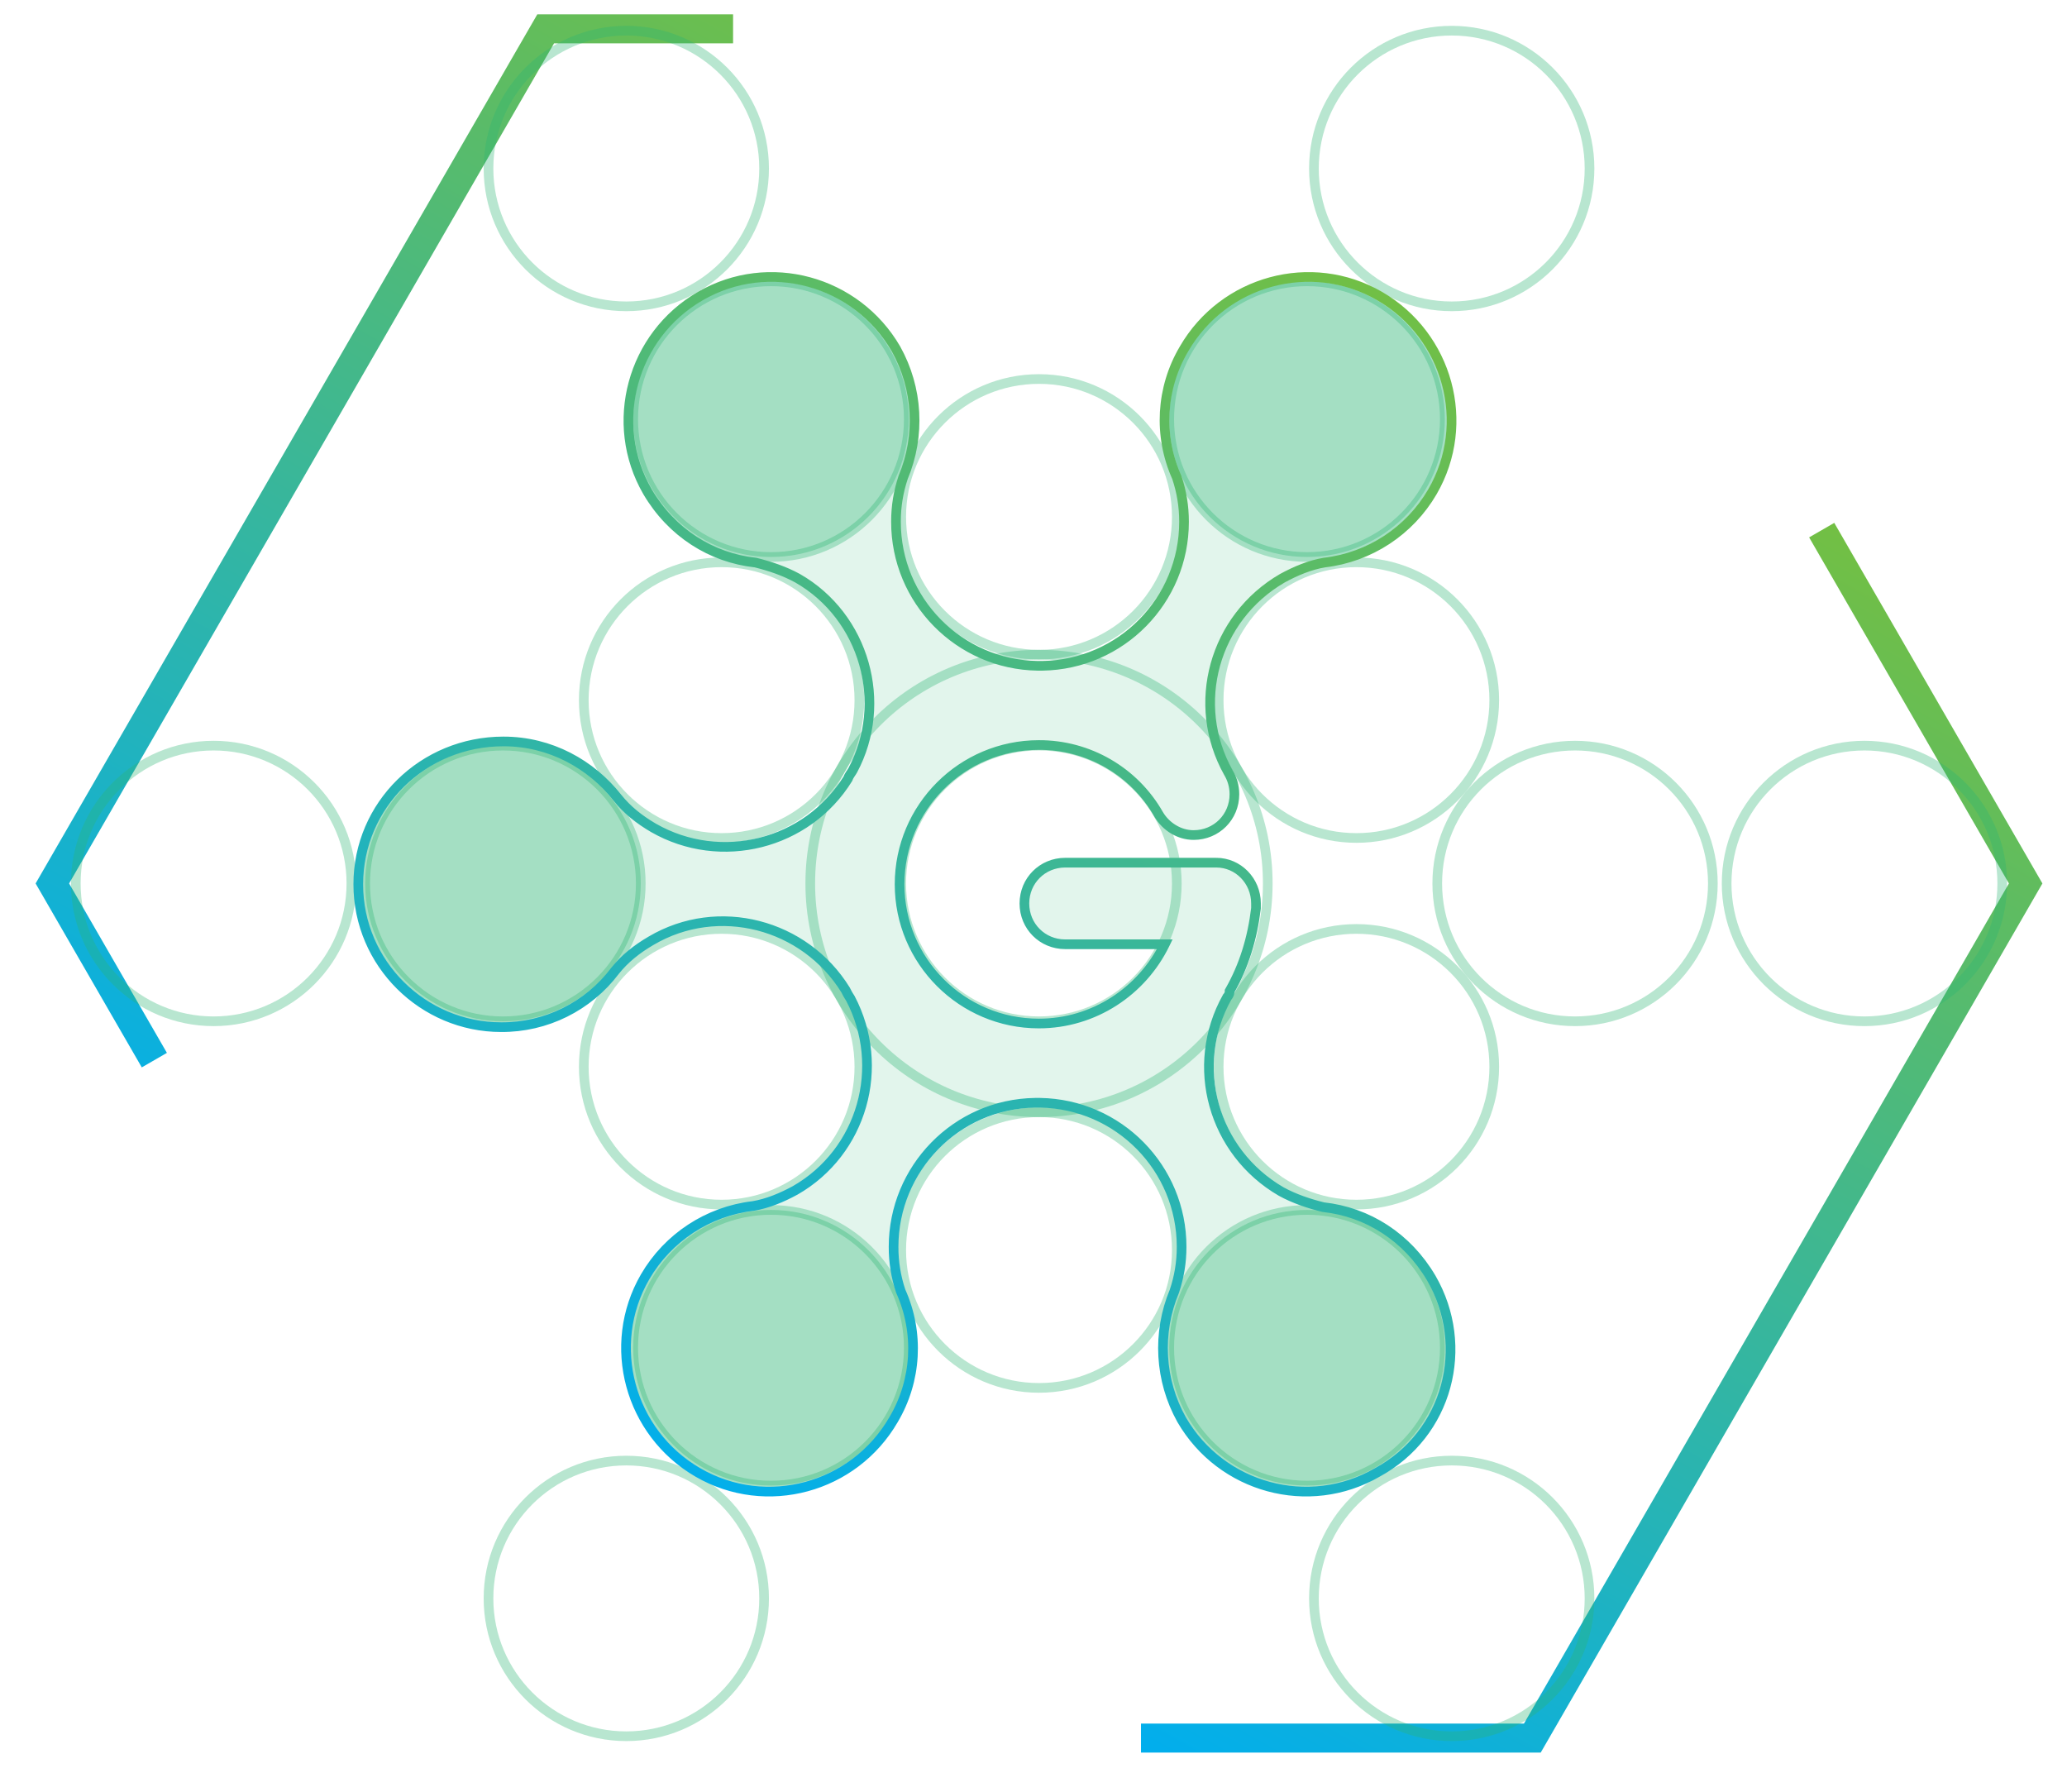
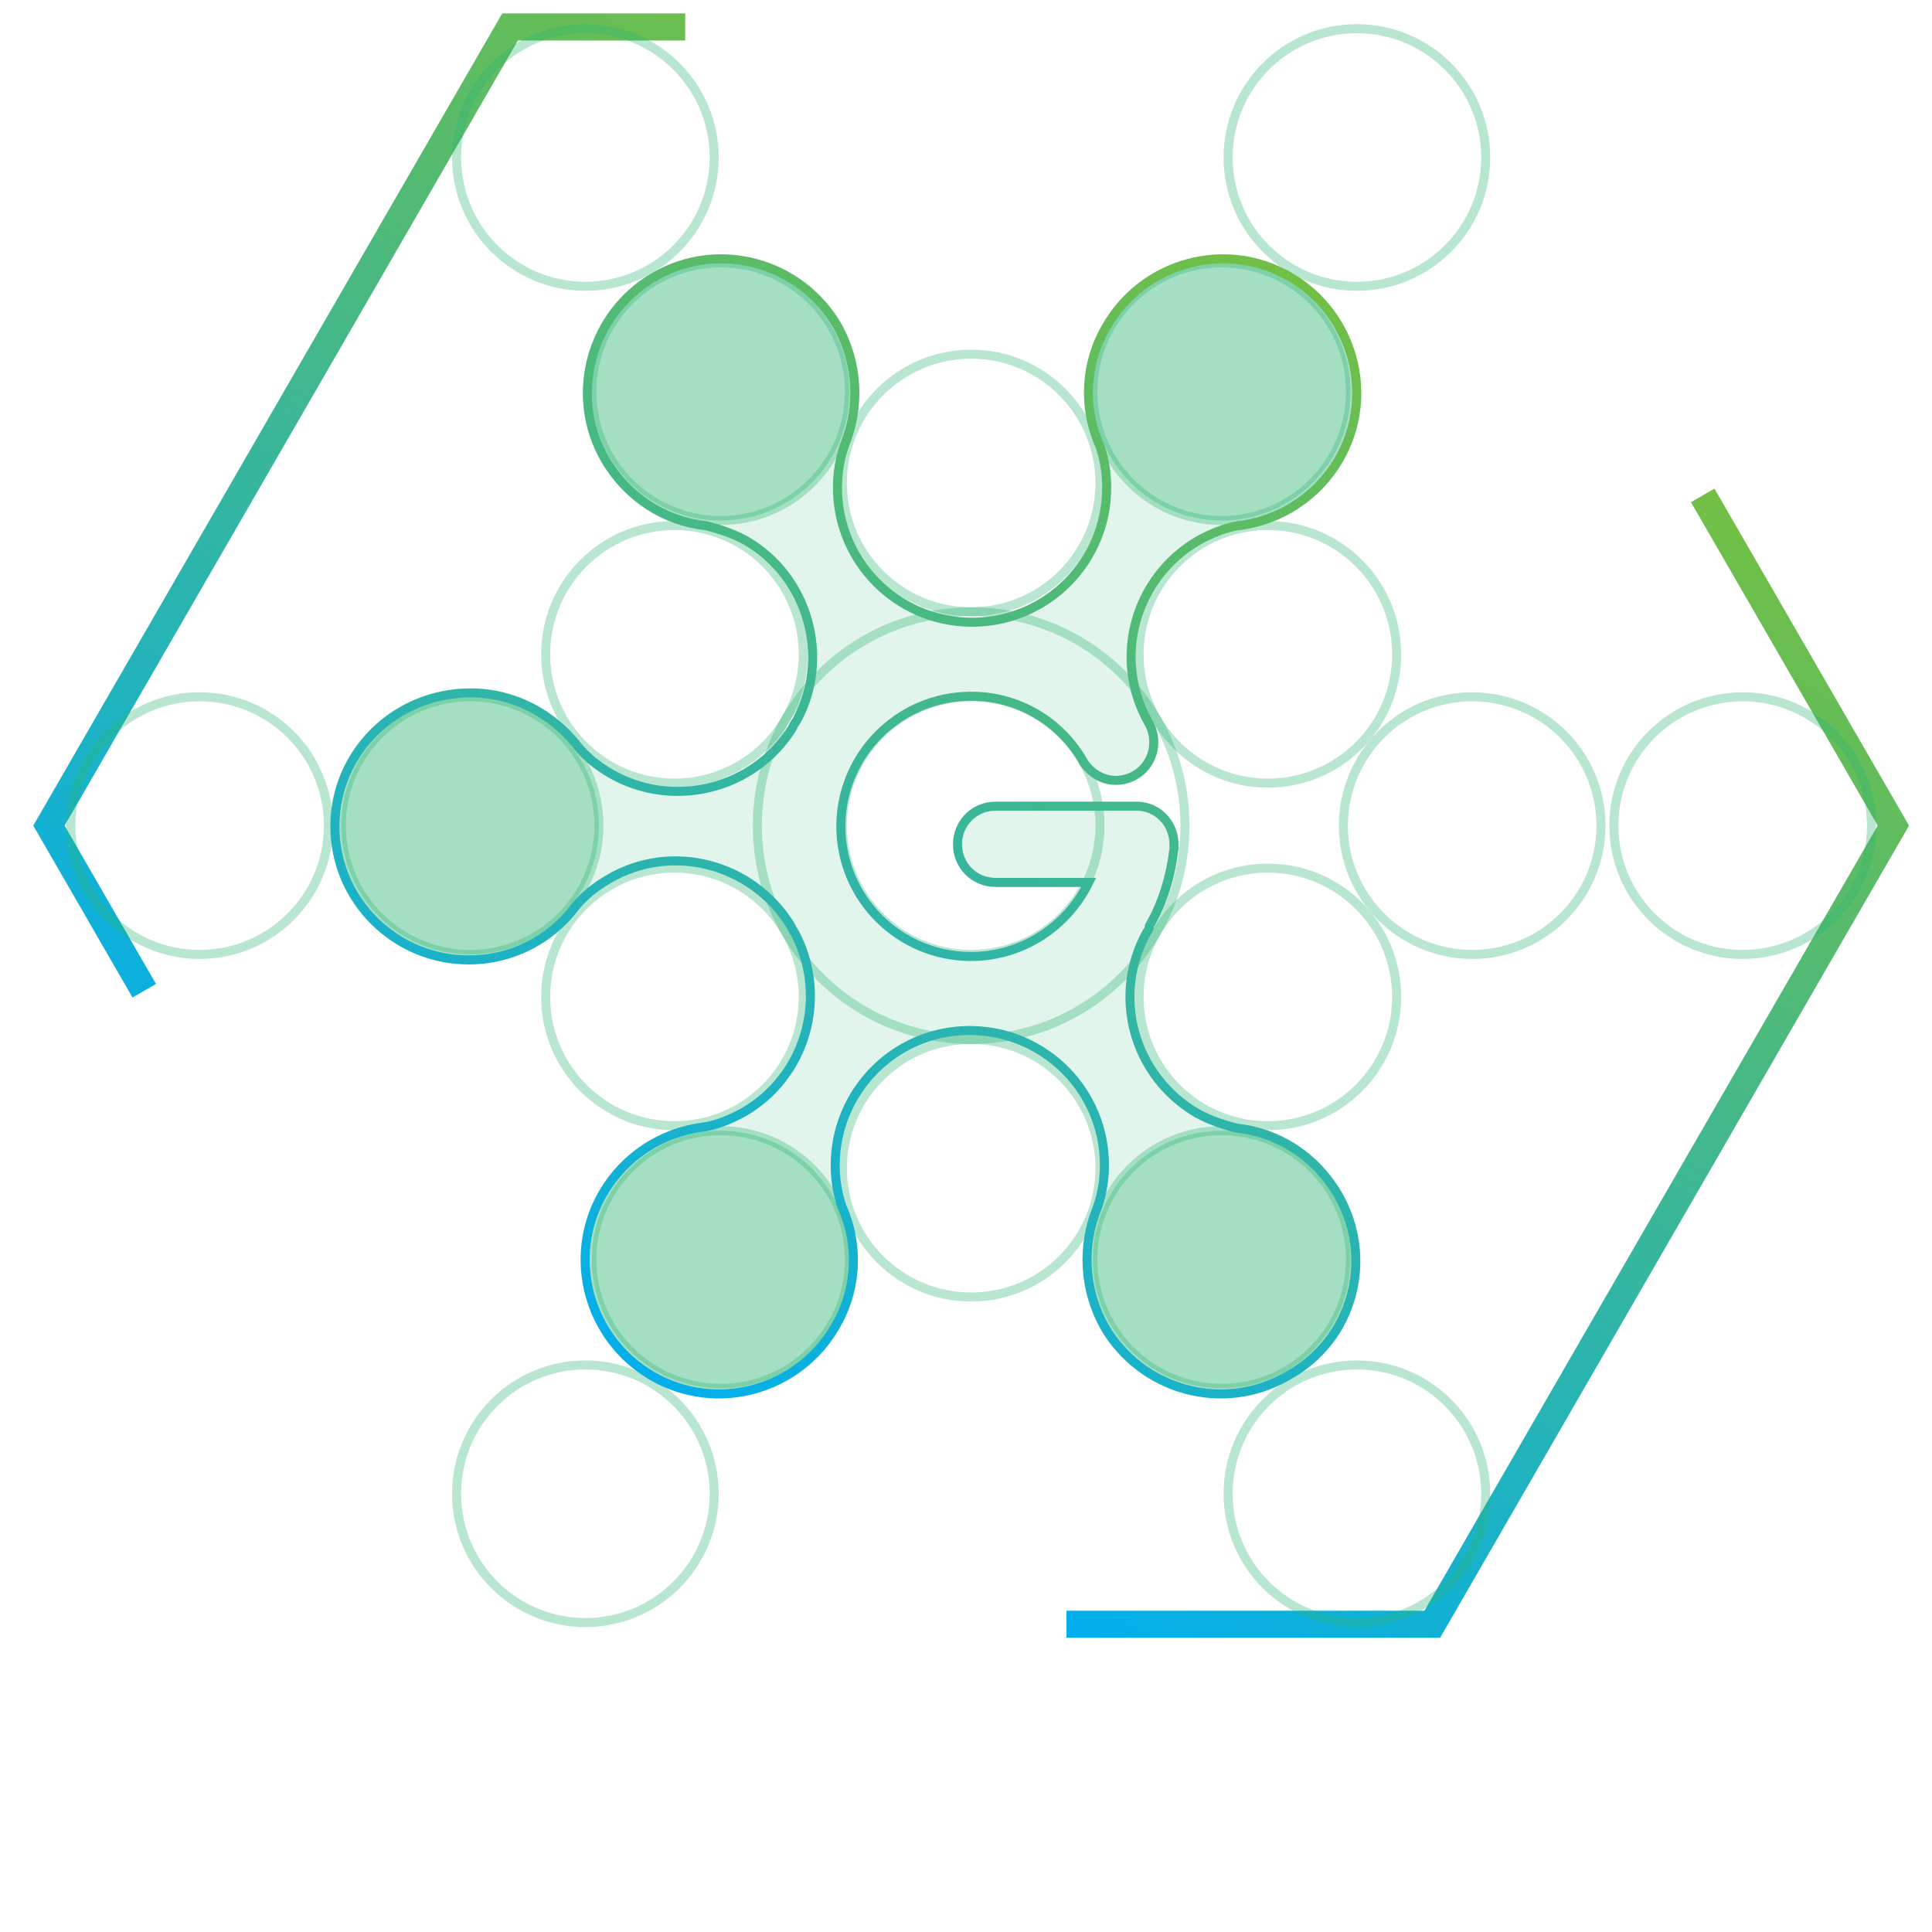
- <svg xmlns="http://www.w3.org/2000/svg" class="logoIcon svg-layer" viewBox="-13 -10 75 65">
+ <svg xmlns="http://www.w3.org/2000/svg" class="logoIcon svg-layer" width="192" height="192" viewBox="-13 -10 75 65" preserveAspectRatio="xMidYMin meet">
  <style>
        .svg-layer {          
-           max-width: 400px;
+           padding: 10%;
      }
      .logoIcon {
        transition: transform 0.3s ease-in-out;
        stroke-width: 0.5%;
        stroke: #2BB67355;
        animation: logoCircle 3s ease forwards;
    }
    
    @keyframes logoCircle {
        from {
            stroke-dashoffset: 60;
            stroke-dasharray: 2;
        }
    
        90% {
            stroke-dashoffset: 0;
            stroke-dasharray: 2;
            stroke-width: 0.5%;
            margin-left: 0%;
        }
    
        to {            
            stroke-width: 0%;
        }
    }
    
    #logoPath {
        fill: #2BB67322;
        stroke-dasharray: 280;
        stroke: url(#p_linear);
        transition: fill 0.3s ease;
        animation: logoIconLine 2s ease forwards;
    }
    
    @keyframes logoIconLine {
        from {
            stroke-dashoffset: 280;
            fill: #2BB67311;
        }
    
        50% {
            fill: #2BB67355;
        }
    
        95% {
            stroke-dashoffset: 0;
            fill: #2BB67355;
        }
    
        to {
            fill: url(#p_linear);
        }
    }
    
    #logoPath:hover {
        stroke: url(#p_linear);
        fill: #2BB67355;
        stroke-width: 1%;
        animation: logoIconLine2 5s ease-in-out infinite;
    }
    
    @keyframes logoIconLine2 {
        from {
            stroke-dashoffset: 560;
        }
    
        to {
            stroke-dashoffset: 0;
        }
    }
    
    .gCircle {
        fill: #00000000;
    }
    
    .gCircle:hover {
        stroke-dasharray: 5;
        animation: hexagonAnim 1s linear infinite;
        stroke-width: 1%;
    }
    
    .gCircle2 {
        fill: #2BB67355;
        animation: gCircle2Anim 2s ease forwards;
    }
    
    @keyframes gCircle2Anim {
        to {
            fill: #00000000;
        }
    }
    
    .hexagon {
        stroke-dasharray: 50;
        stroke-width: 1.5%;
        fill: none;
        stroke: url(#p_linear);
        animation: hexagonAnim 1.5s ease infinite, hexagonAnim2 3S forwards;
    }
    
    @keyframes hexagonAnim2 {
        to {
            stroke-width: 0.5%;
        }
    }
    
    @keyframes hexagonAnim {
        from {
            stroke-dashoffset: 100;
        }
    
        to {
            stroke-dashoffset: 0;
        }
    }
      </style>
  <polygon fill="none" stroke="url(#p_linear)" points="60.5,22.05 42.6,53.054 6.8,53.054 -11.1,22.05 6.8,-8.954 42.6,-8.954" class="hexagon" />
  <circle fill="none" cx="24.7" cy="22.05" r="5" class="gCircle" />
  <circle fill="none" cx="24.7" cy="22.05" r="8.3" class="gCircle" />
  <circle fill="none" cx="36.218" cy="28.7" r="5" class="gCircle" />
  <circle fill="none" cx="24.7" cy="35.35" r="5" class="gCircle" />
  <circle fill="none" cx="13.182" cy="28.7" r="5" class="gCircle" />
  <circle fill="none" cx="13.182" cy="15.4" r="5" class="gCircle" />
  <circle fill="none" cx="24.7" cy="8.75" r="5" class="gCircle" />
  <circle fill="none" cx="36.218" cy="15.4" r="5" class="gCircle" />
  <circle fill="none" cx="44.15" cy="22.05" r="5" class="gCircle" />
  <circle fill="none" cx="34.425" cy="38.894" r="5" class="gCircle2" />
  <circle fill="none" cx="14.975" cy="38.894" r="5" class="gCircle2" />
  <circle fill="none" cx="5.25" cy="22.05" r="5" class="gCircle2" />
  <circle fill="none" cx="14.975" cy="5.206" r="5" class="gCircle2" />
  <circle fill="none" cx="34.425" cy="5.206" r="5" class="gCircle2" />
  <circle fill="none" cx="54.65" cy="22.05" r="5" class="gCircle" />
  <circle fill="none" cx="39.675" cy="47.987" r="5" class="gCircle" />
  <circle fill="none" cx="9.725" cy="47.987" r="5" class="gCircle" />
  <circle fill="none" cx="-5.25" cy="22.05" r="5" class="gCircle" />
  <circle fill="none" cx="9.725" cy="-3.887" r="5" class="gCircle" />
  <circle fill="none" cx="39.675" cy="-3.887" r="5" class="gCircle" />
  <path id="logoPath" fill="url(#p_linear)" d="M38.931 36.363c-.87-1.48-2.308-2.395-3.919-2.57-.523-.13-1.045-.304-1.524-.566-2.482-1.437-3.353-4.572-1.96-7.054a.33.33 0 00.087-.174v-.044c.523-.914.828-1.916.958-3.005v-.087-.087c0-.827-.653-1.48-1.437-1.48H25.65c-.827 0-1.48.653-1.48 1.48 0 .828.653 1.48 1.48 1.48h3.615c-.828 1.699-2.57 2.875-4.573 2.875a5.055 5.055 0 01-5.051-5.052 5.055 5.055 0 015.051-5.051 4.98 4.98 0 014.355 2.526c.261.435.74.74 1.263.74.827 0 1.48-.653 1.48-1.48 0-.306-.087-.567-.217-.785-1.394-2.482-.523-5.617 1.96-7.054.479-.261 1.001-.48 1.524-.566a5.24 5.24 0 003.919-2.57c1.437-2.482.566-5.66-1.916-7.098-2.482-1.437-5.661-.566-7.098 1.916a5.061 5.061 0 00-.262 4.66c.174.522.262 1.045.262 1.611a5.223 5.223 0 01-5.139 5.226h-.174a5.223 5.223 0 01-5.139-5.226c0-.566.087-1.089.261-1.611a5.335 5.335 0 00-.26-4.66C18.071.175 14.892-.696 12.41.741 9.929 2.178 9.058 5.357 10.495 7.84c.87 1.48 2.308 2.395 3.92 2.57.522.13 1.044.304 1.523.566 2.439 1.393 3.31 4.529 2.004 6.967-.044.087-.131.174-.175.305-1.48 2.395-4.616 3.18-7.054 1.786-.523-.305-.958-.654-1.307-1.09-.958-1.218-2.438-2.046-4.137-2.046C2.352 16.897 0 19.205 0 22.08c0 2.874 2.352 5.183 5.182 5.183a5.136 5.136 0 004.137-2.047c.349-.436.784-.784 1.307-1.089 2.438-1.437 5.574-.61 7.054 1.785.044.088.087.175.174.305 1.307 2.482.436 5.574-2.003 6.968-.479.261-1.001.479-1.524.566a5.24 5.24 0 00-3.92 2.57c-1.436 2.481-.565 5.66 1.917 7.097 2.482 1.438 5.661.567 7.098-1.916a5.061 5.061 0 00.261-4.66 4.998 4.998 0 01-.26-1.61c0-2.831 2.264-5.183 5.138-5.226h.174a5.223 5.223 0 015.139 5.226c0 .566-.088 1.088-.262 1.61a5.335 5.335 0 00.262 4.66c1.437 2.483 4.616 3.354 7.098 1.916 2.569-1.393 3.396-4.572 1.96-7.054z" />
  <defs>
    <linearGradient id="p_linear" x1="12" y1="45" x2="37" y2="0" gradientUnits="userSpaceOnUse">
      <stop stop-color="#00AEEFFF" />
      <stop offset="1" stop-color="#72BF44FF" />
    </linearGradient>
  </defs>
</svg>
